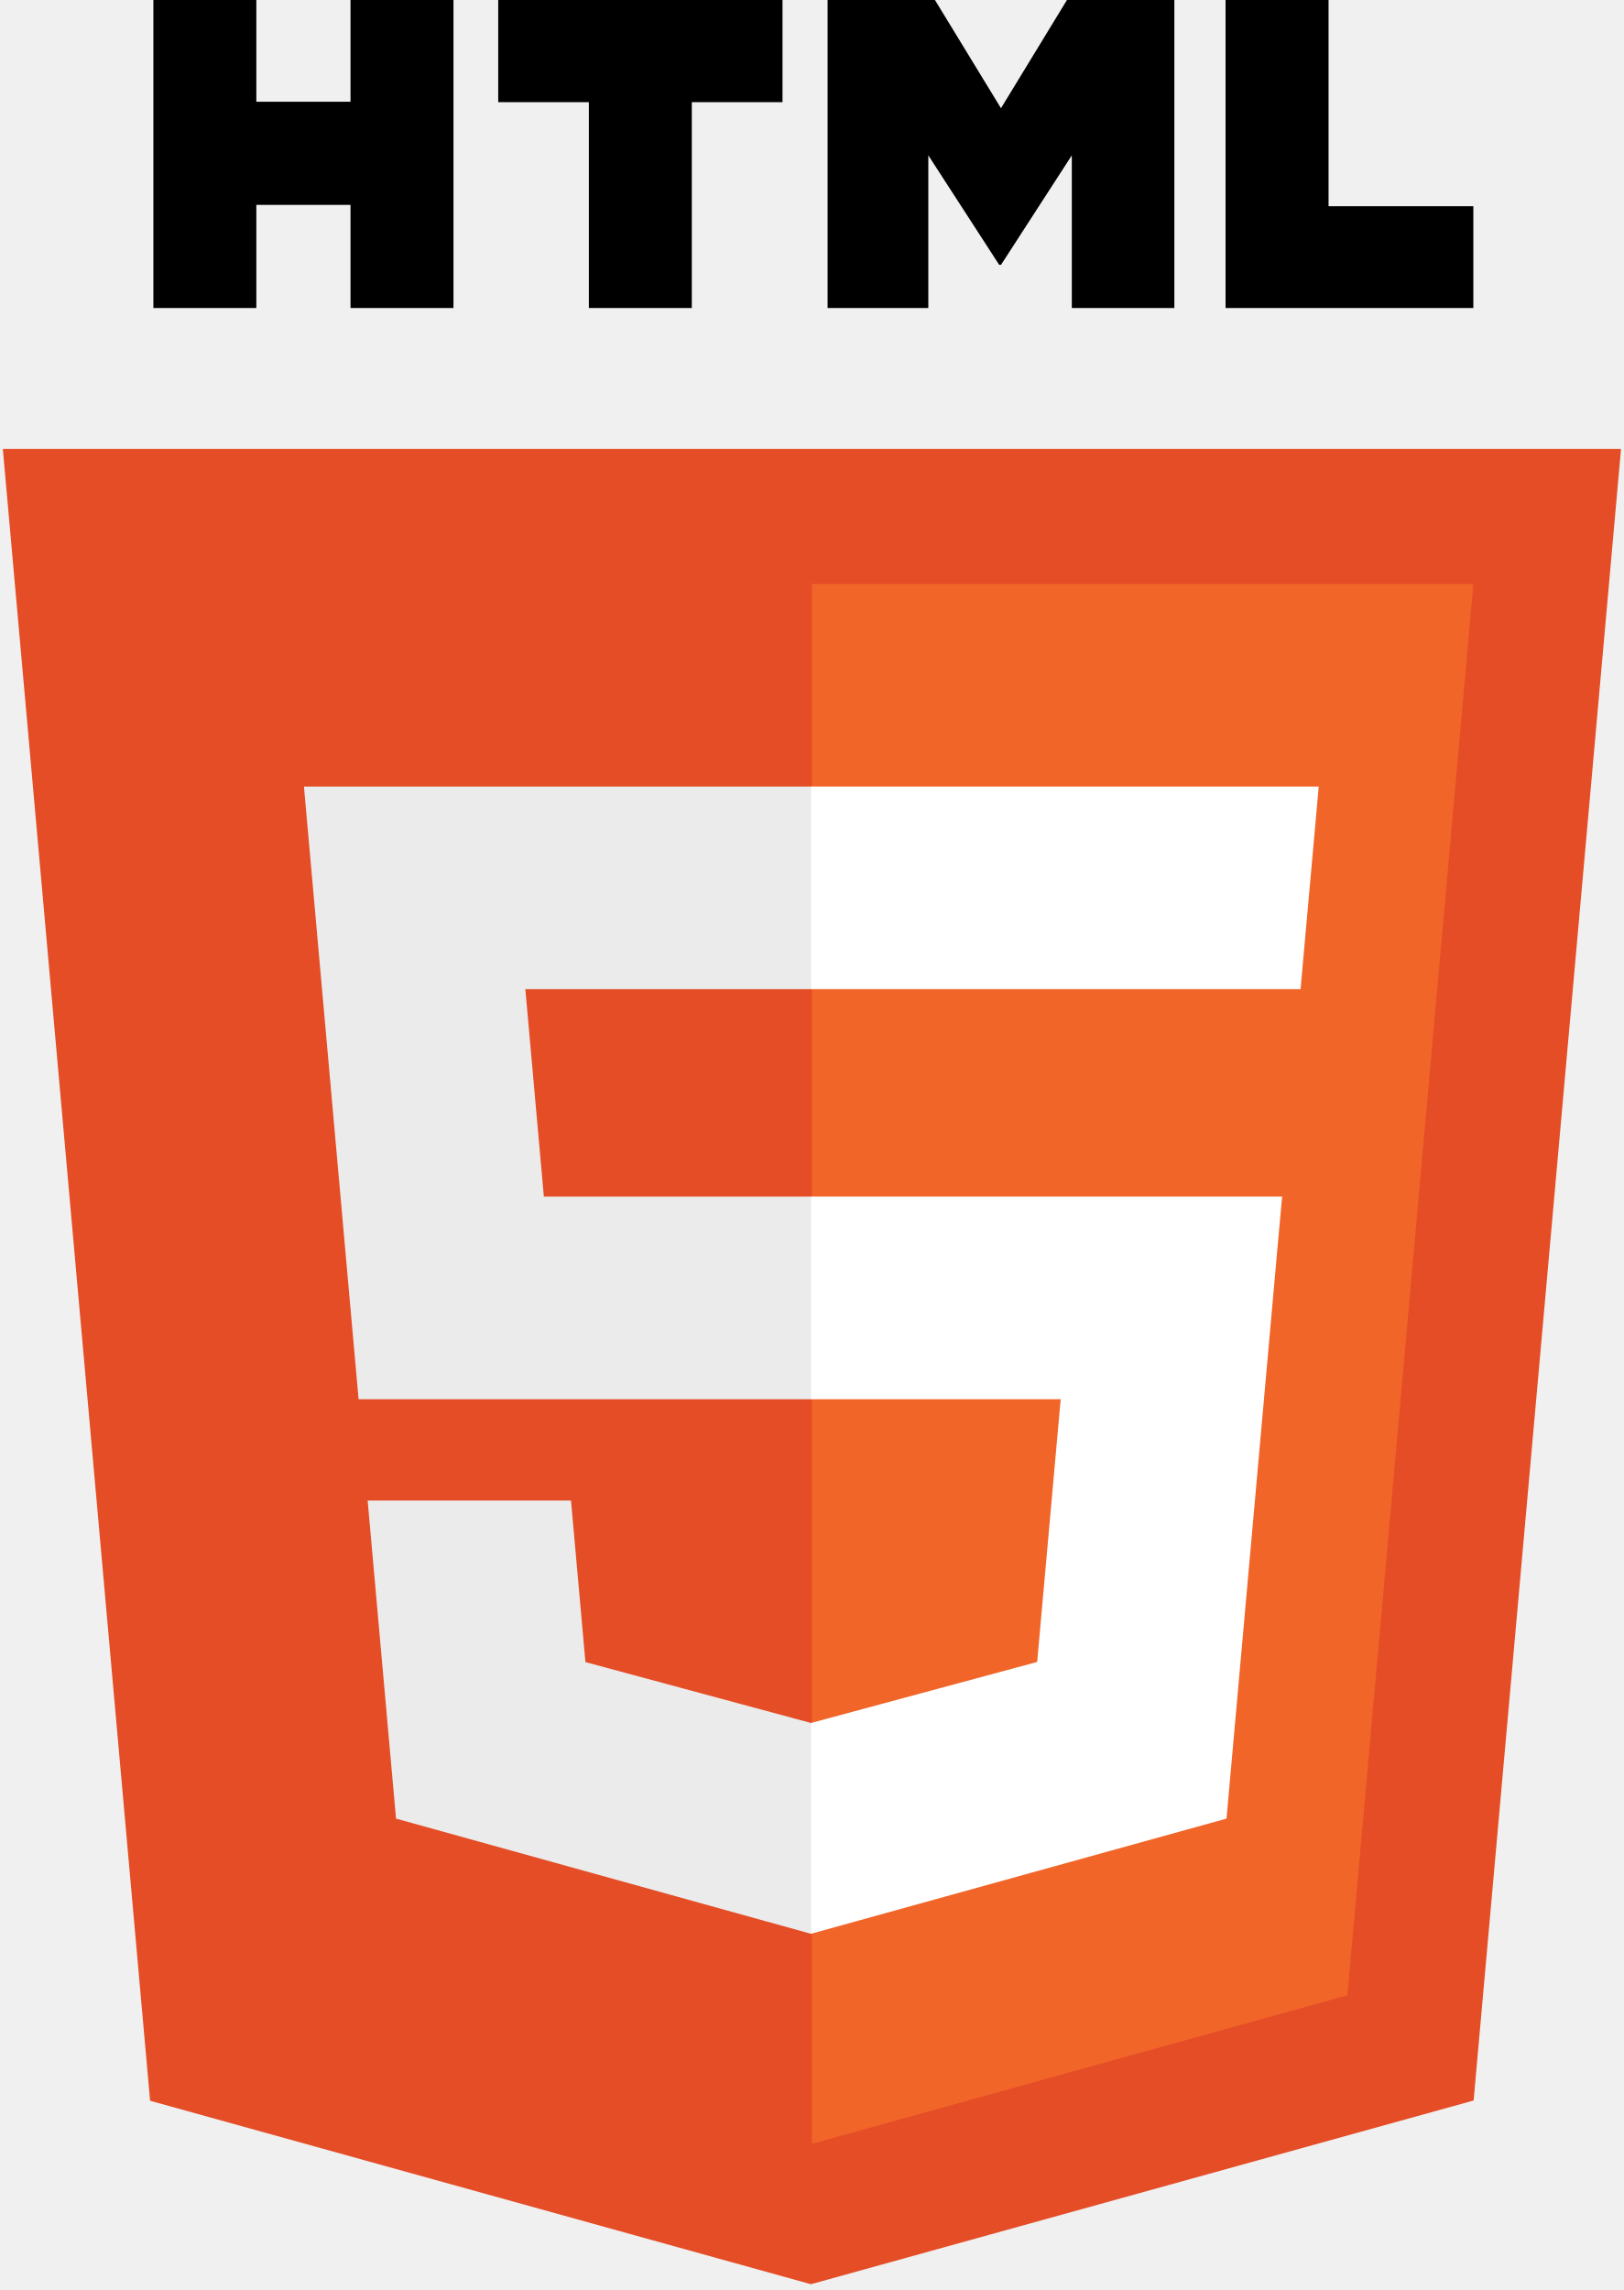
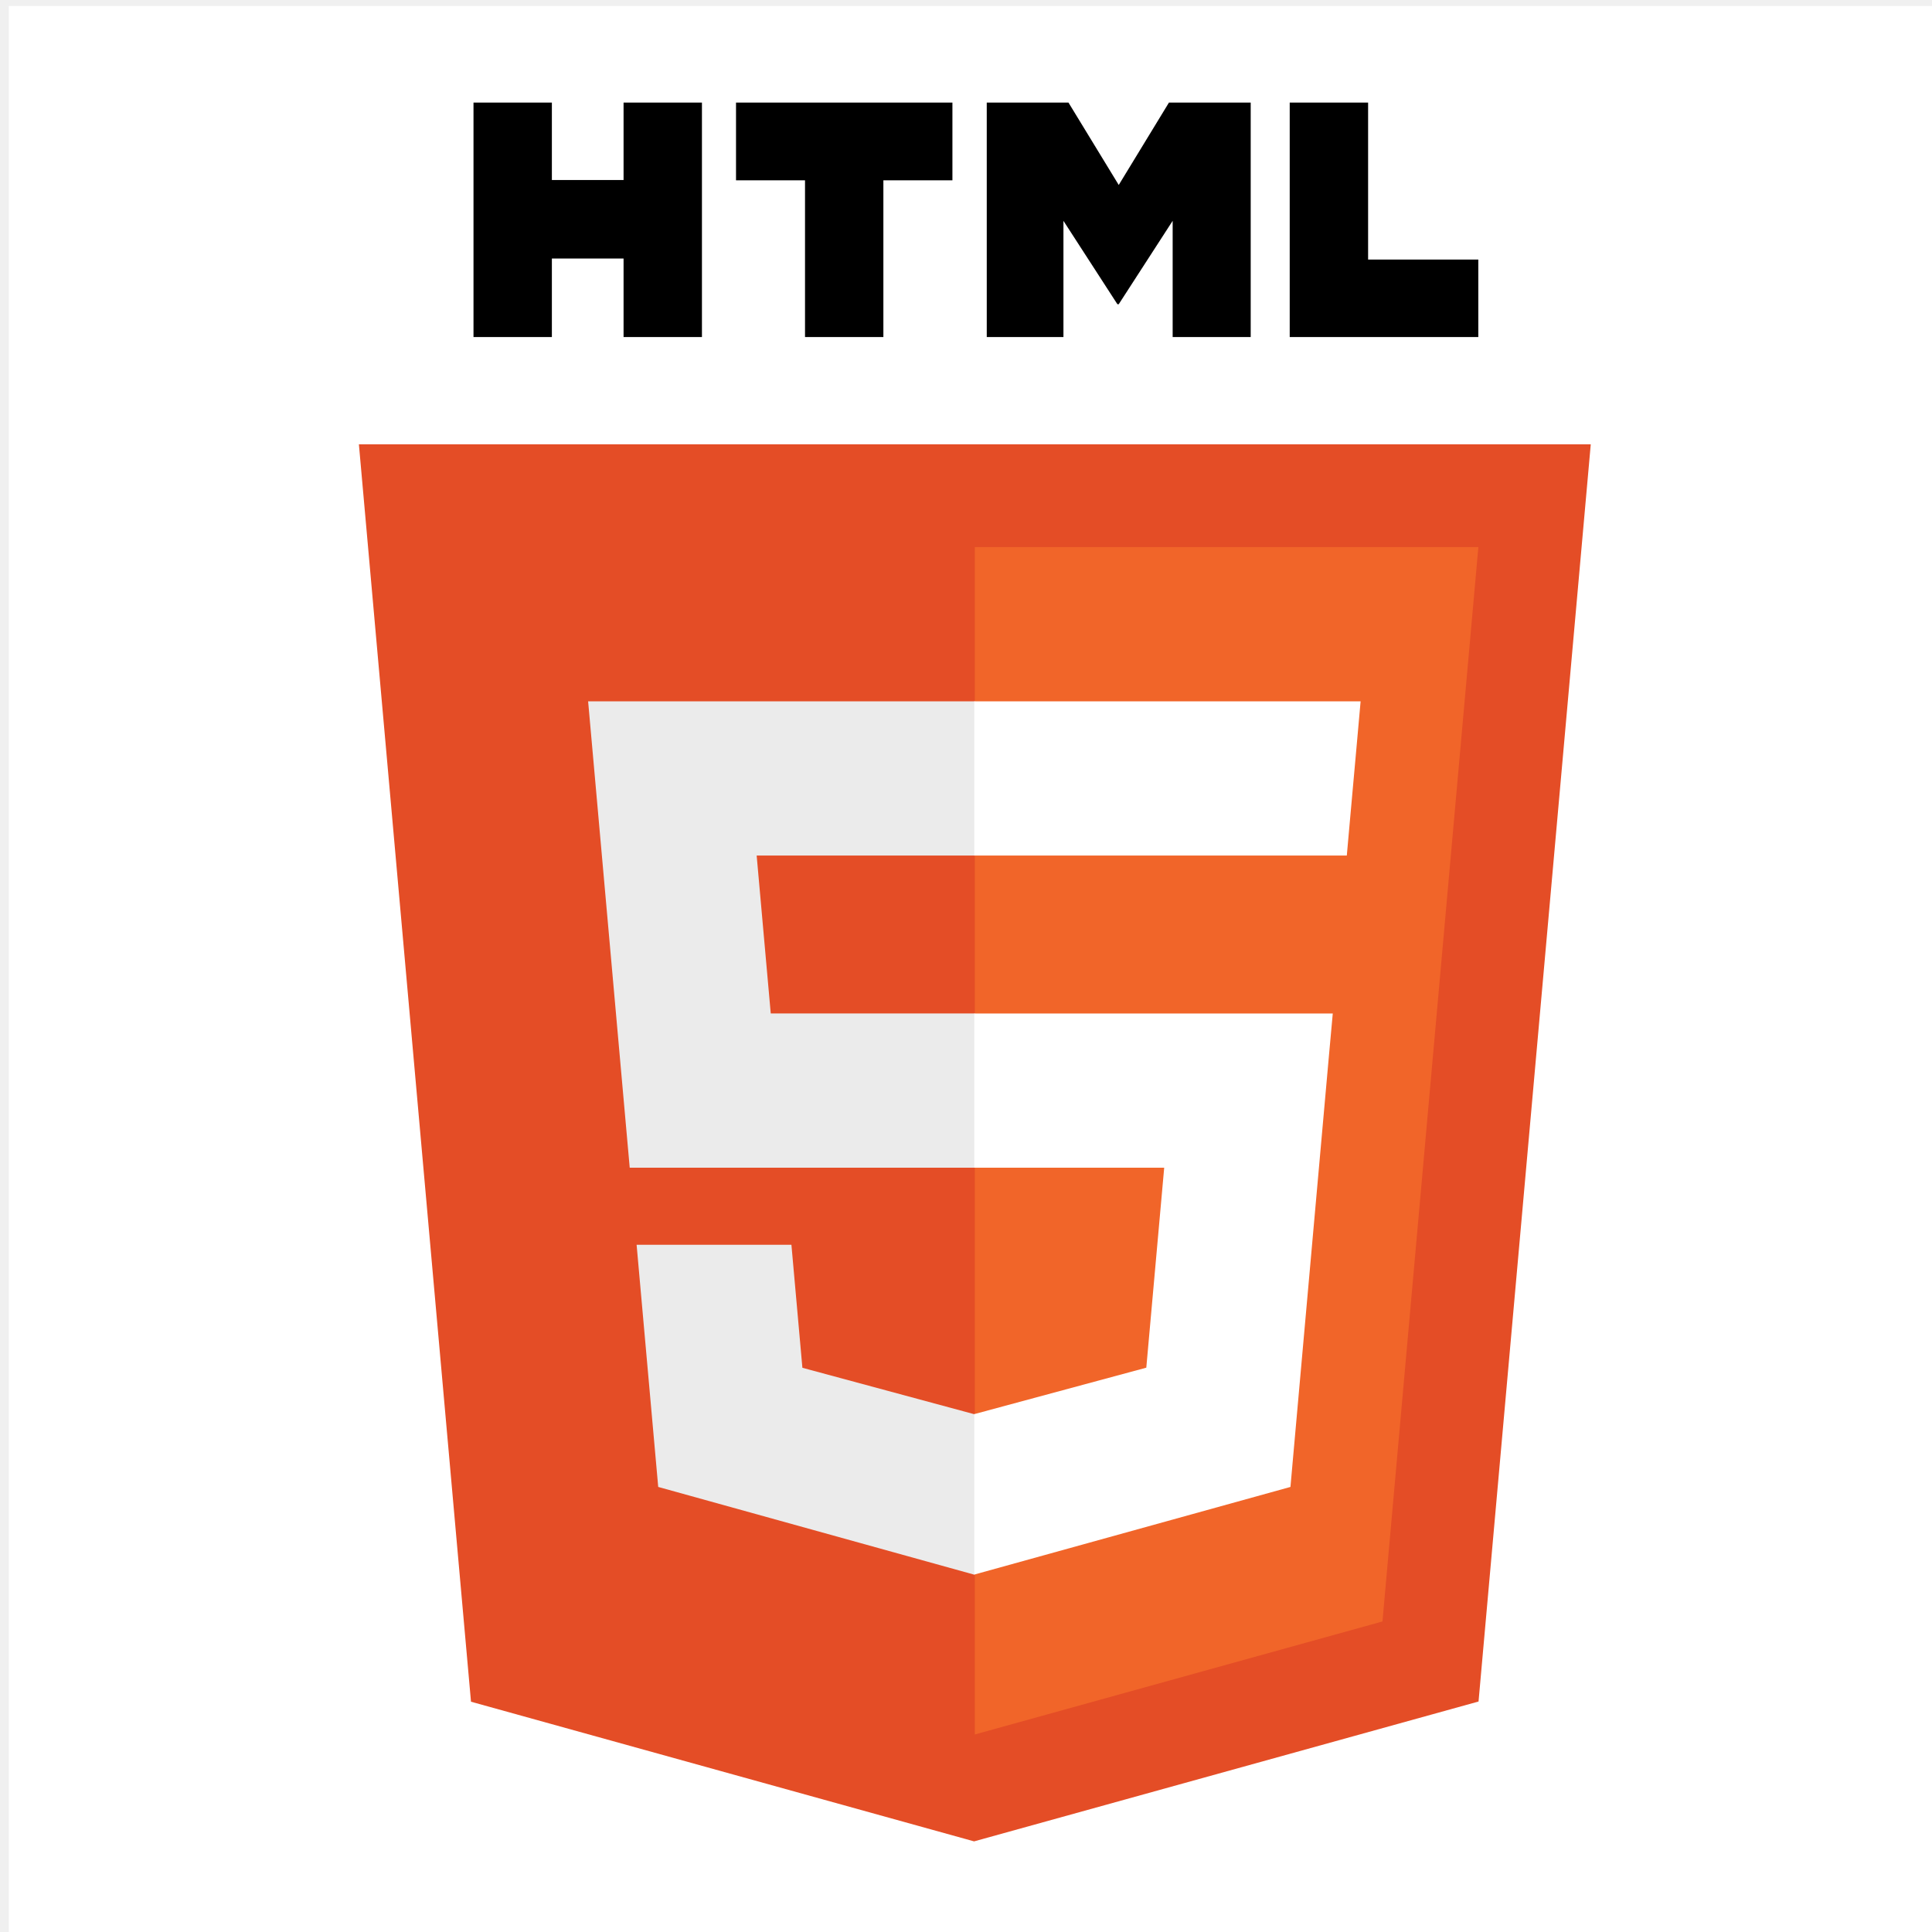
- <svg xmlns="http://www.w3.org/2000/svg" width="1773" height="2500" viewBox="0 0 256 361" preserveAspectRatio="xMinYMin meet">
-   <path d="M255.555 70.766l-23.241 260.36-104.47 28.962-104.182-28.922L.445 70.766h255.11z" fill="#E44D26" />
-   <path d="M128 337.95l84.417-23.403 19.86-222.49H128V337.95z" fill="#F16529" />
-   <path d="M82.82 155.932H128v-31.937H47.917l.764 8.568 7.85 88.01H128v-31.937H85.739l-2.919-32.704zM90.018 236.542h-32.06l4.474 50.146 65.421 18.16.147-.04V271.58l-.14.037-35.568-9.604-2.274-25.471z" fill="#EBEBEB" />
-   <path d="M24.18 0h16.23v16.035h14.847V0h16.231v48.558h-16.23v-16.26H40.411v16.26h-16.23V0zM92.83 16.103H78.544V0h44.814v16.103h-14.295v32.455h-16.23V16.103h-.001zM130.47 0h16.923l10.41 17.062L168.203 0h16.93v48.558h-16.164V24.49l-11.166 17.265h-.28L146.35 24.49v24.068h-15.88V0zM193.21 0h16.235v32.508h22.824v16.05h-39.06V0z" />
-   <path d="M127.89 220.573h39.327l-3.708 41.42-35.62 9.614v33.226l65.473-18.145.48-5.396 7.506-84.08.779-8.576H127.89v31.937zM127.89 155.854v.078h77.143l.64-7.178 1.456-16.191.763-8.568H127.89v31.86z" fill="#FFF" />
+ <svg xmlns="http://www.w3.org/2000/svg" width="1000" height="1000" viewBox="0 0 144.388 144.4" preserveAspectRatio="xMinYMin meet" version="1.1" id="svg12">
+   <defs id="defs16" />
+   <g id="g848" transform="translate(61.5609,-33.39556)">
+     <rect y="34.203" x="-60.54" height="143.678" width="143.678" id="rect835" style="opacity:1;fill:#ffffff;fill-opacity:1;stroke:#ffffff;stroke-width:0.722;stroke-linecap:round;stroke-linejoin:miter;stroke-miterlimit:4;stroke-dasharray:none;stroke-dashoffset:0;stroke-opacity:1;paint-order:normal" />
+     <path style="fill:#e44d26;stroke-width:1" id="path2" d="M 57.335,66.602 48.947,160.569 11.243,171.022 -26.358,160.584 -34.737,66.602 Z" />
+     <path style="fill:#f16529;stroke-width:1" id="path4" d="m 11.299,163.032 30.467,-8.446 7.168,-80.299 H 11.299 Z" />
+     <path style="fill:#ebebeb;stroke-width:1" id="path6" d="M -5.007,97.34 H 11.299 V 85.813 h -28.903 l 0.276,3.092 2.833,31.764 H 11.299 V 109.143 H -3.954 Z m 2.598,29.093 H -13.98 l 1.615,18.098 23.611,6.554 0.053,-0.014 v -11.992 l -0.051,0.013 -12.837,-3.466 z" />
+     <path id="path8" d="m -26.171,41.062 h 5.858 v 5.787 h 5.358 v -5.787 h 5.858 v 17.525 h -5.858 v -5.868 h -5.358 v 5.868 h -5.858 V 41.062 Z m 24.777,5.812 H -6.55 V 41.062 H 9.624 v 5.812 H 4.464 V 58.587 H -1.393 V 46.874 h -3.609e-4 z M 12.19,41.062 h 6.108 l 3.757,6.158 3.753,-6.158 h 6.11 V 58.587 H 26.085 V 49.901 L 22.055,56.132 H 21.954 L 17.922,49.901 v 8.686 h -5.731 z m 22.644,0 h 5.859 v 11.733 h 8.237 v 5.793 H 34.834 V 41.062 Z" style="stroke-width:1" />
+     <path style="fill:#ffffff;stroke-width:1" id="path10" d="m 11.259,120.669 h 14.194 l -1.338,14.949 -12.856,3.47 v 11.992 l 23.63,-6.549 0.173,-1.947 2.709,-30.345 0.281,-3.095 H 11.259 Z m 0,-23.358 v 0.028 H 39.101 L 39.332,94.749 39.857,88.905 40.133,85.813 H 11.259 v 11.499 z" />
+   </g>
</svg>
